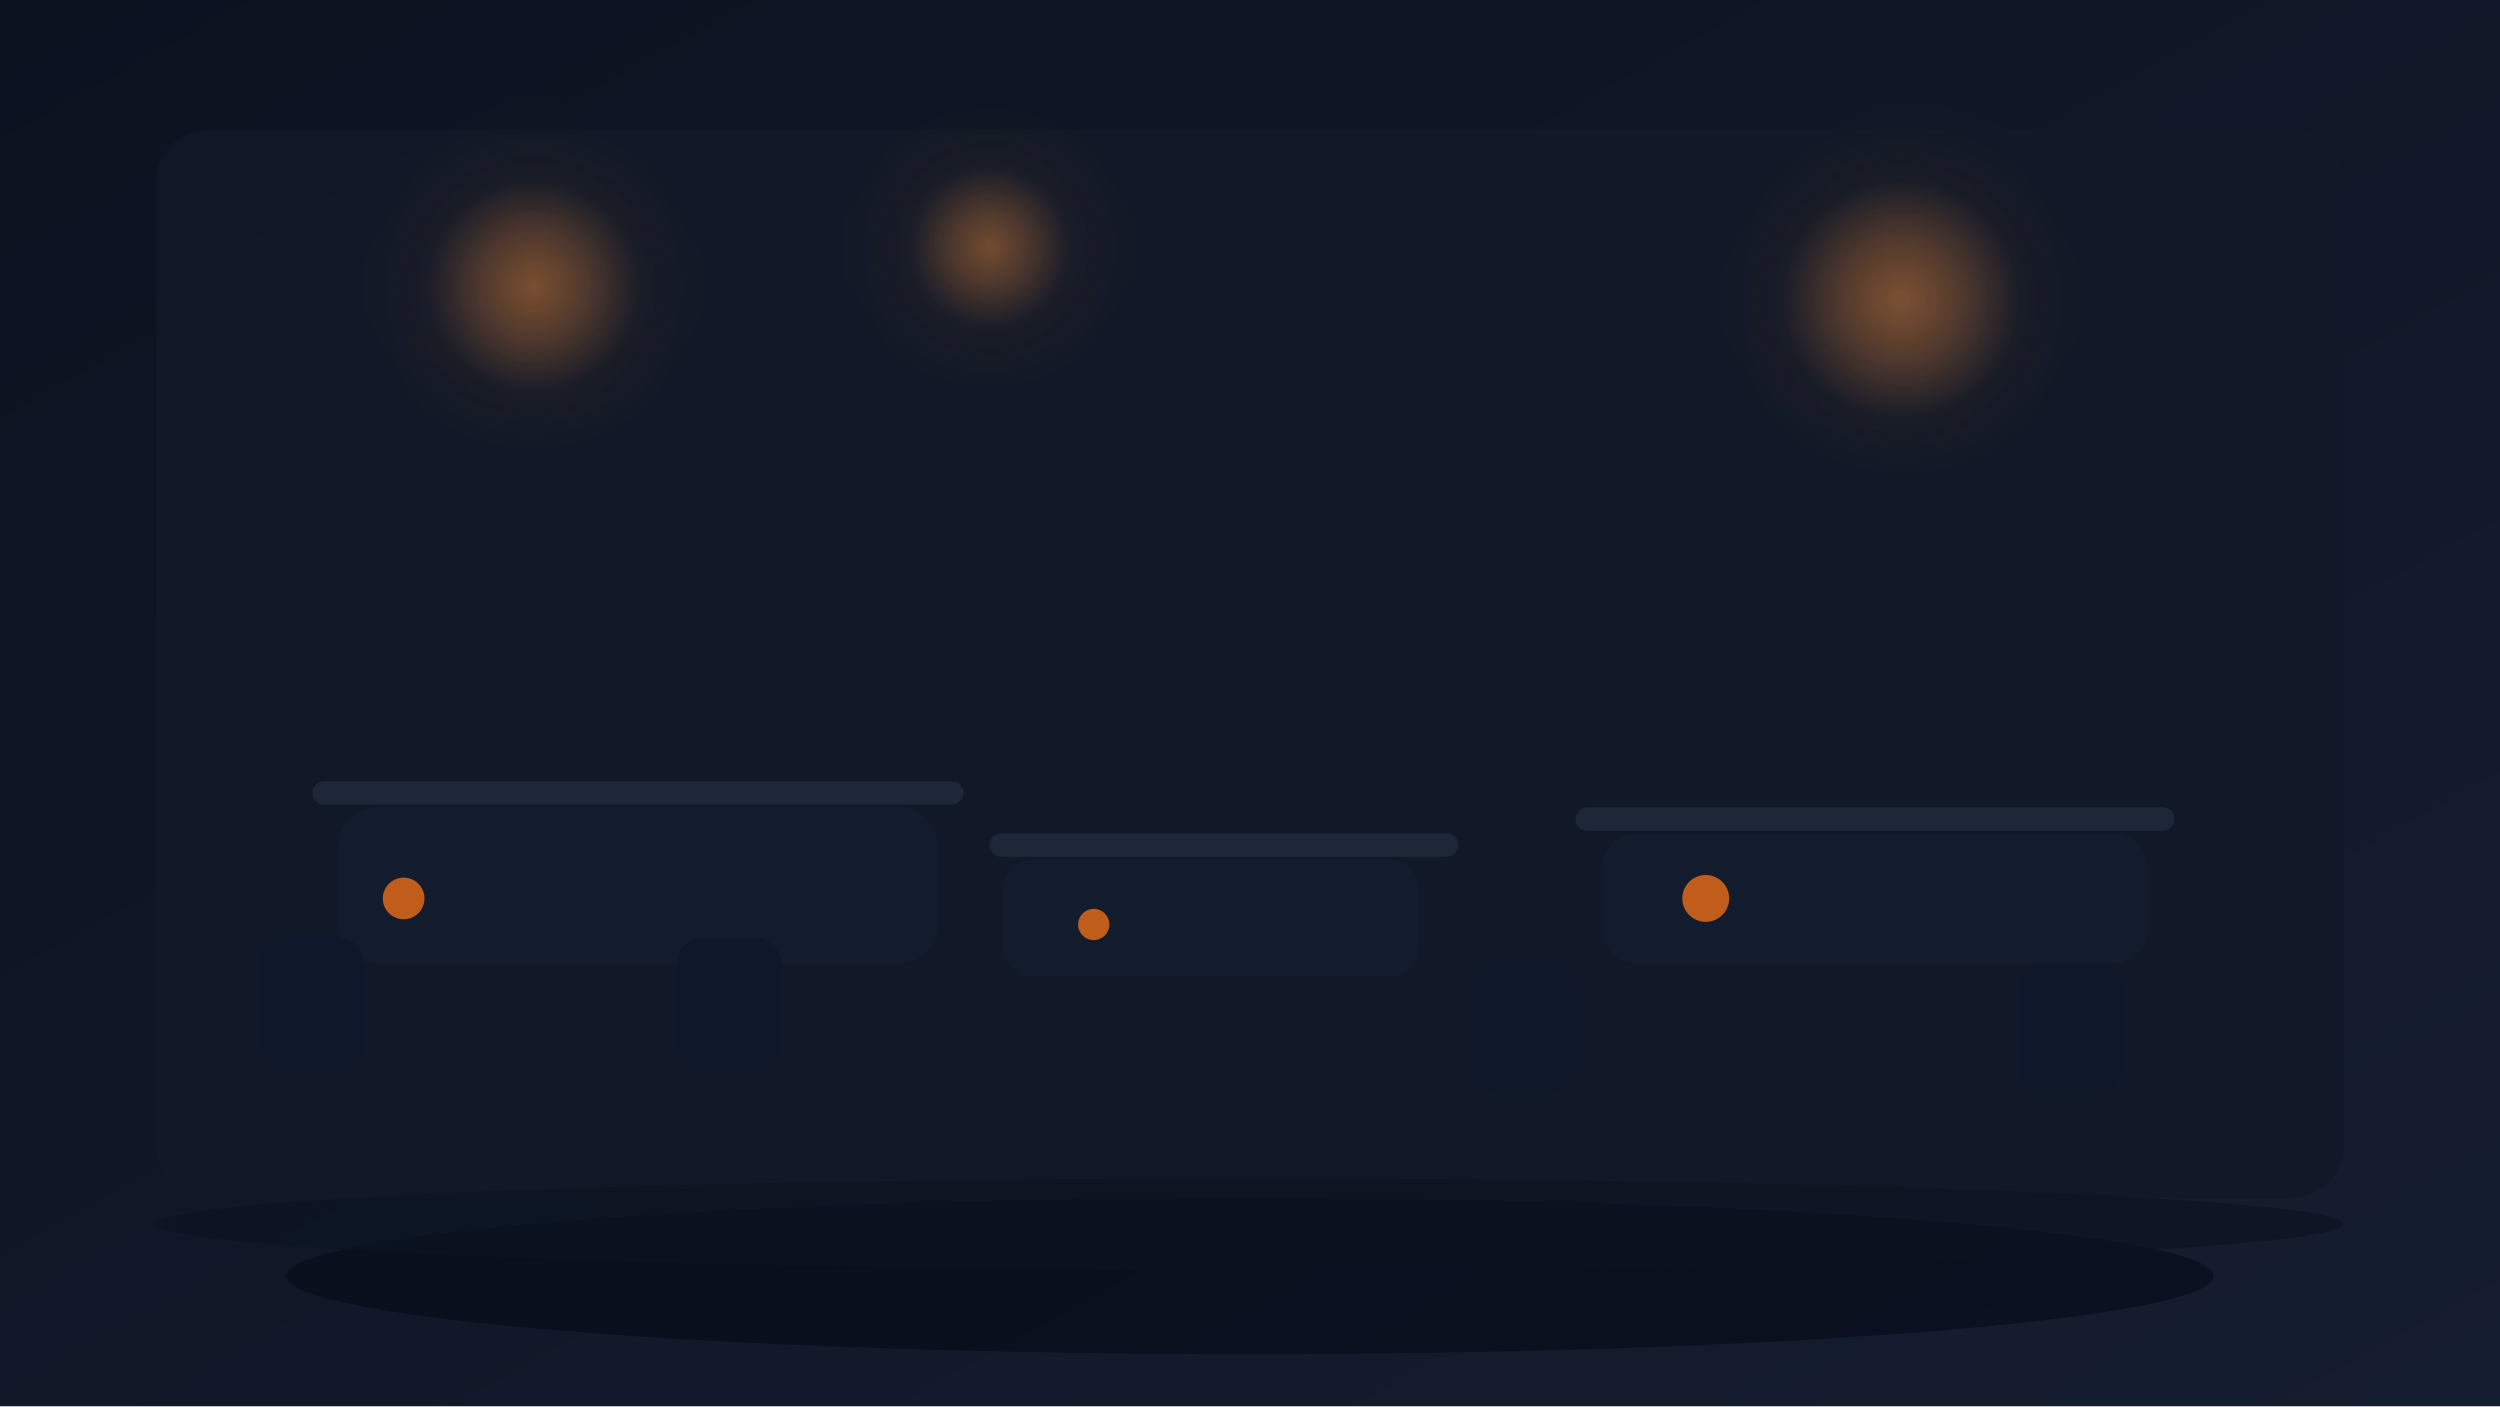
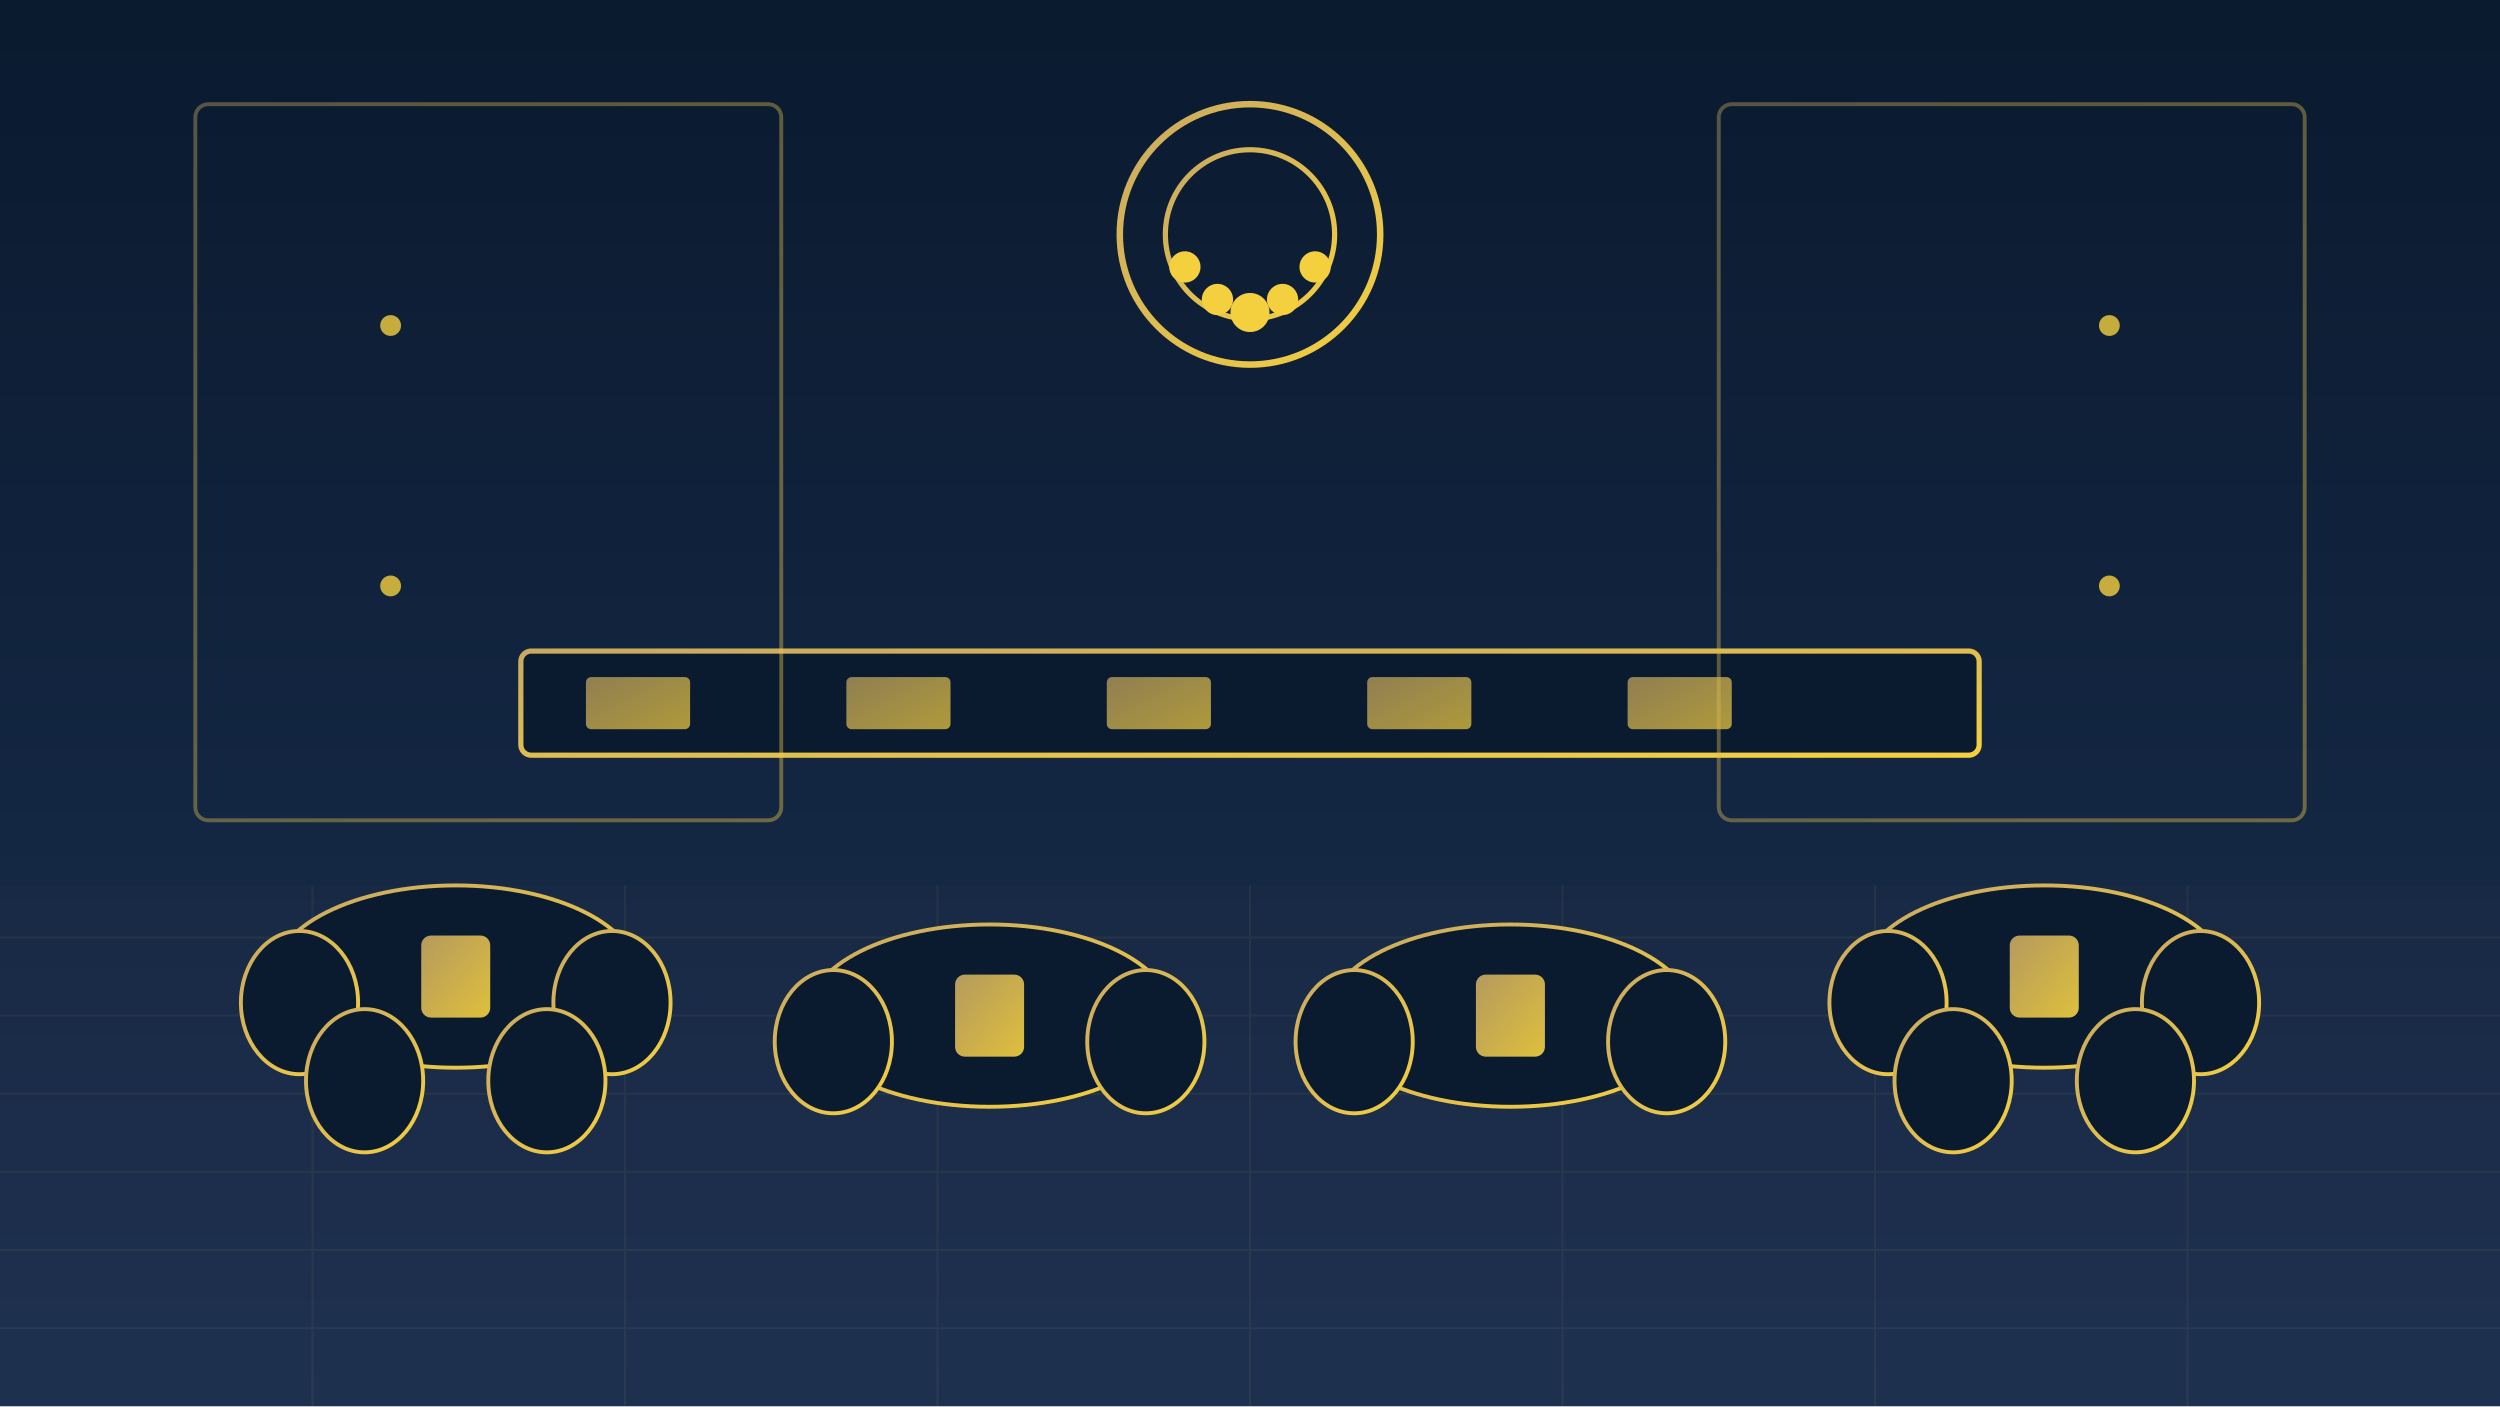
<svg xmlns="http://www.w3.org/2000/svg" width="1920" height="1080" viewBox="0 0 1920 1080" preserveAspectRatio="xMidYMid slice">
  <defs>
-     <linearGradient id="bg" x1="0%" y1="0%" x2="100%" y2="100%">
-       <stop offset="0%" stop-color="#0b1220" />
-       <stop offset="100%" stop-color="#151d30" />
+     <linearGradient id="navyGrad" x1="0" y1="0" x2="0" y2="1">
+       <stop offset="0%" stop-color="#0A1A2F" />
+       <stop offset="100%" stop-color="#1A2F4F" />
    </linearGradient>
-     <radialGradient id="warmLight" cx="50%" cy="50%" r="50%">
-       <stop offset="0%" stop-color="#fb923c" stop-opacity="0.45" />
-       <stop offset="100%" stop-color="#fb923c" stop-opacity="0" />
-     </radialGradient>
-     <filter id="glow" x="-50%" y="-50%" width="200%" height="200%">
-       <feGaussianBlur stdDeviation="40" result="blur" />
-       <feMerge>
-         <feMergeNode in="blur" />
-         <feMergeNode in="SourceGraphic" />
-       </feMerge>
-     </filter>
+     <linearGradient id="goldGrad" x1="0" y1="0" x2="1" y2="1">
+       <stop offset="0%" stop-color="#C9A961" />
+       <stop offset="100%" stop-color="#F4D03F" />
+     </linearGradient>
  </defs>
-   <rect width="1920" height="1080" fill="url(#bg)" />
-   <rect x="120" y="100" width="1680" height="820" rx="40" fill="#111827" opacity="0.92" />
-   <g fill="#131c2d" opacity="0.95">
-     <rect x="260" y="620" width="460" height="120" rx="30" />
-     <rect x="770" y="660" width="320" height="90" rx="24" />
-     <rect x="1230" y="640" width="420" height="100" rx="28" />
+   <rect width="1920" height="1080" fill="url(#navyGrad)" />
+   <g opacity="0.25">
+     <rect x="0" y="680" width="1920" height="400" fill="#C9A961" opacity="0.08" />
+     <g stroke="#C9A961" stroke-width="1.5" opacity="0.3">
+       <path d="M0 720 H1920 M0 780 H1920 M0 840 H1920 M0 900 H1920 M0 960 H1920 M0 1020 H1920" />
+       <path d="M240 680 V1080 M480 680 V1080 M720 680 V1080 M960 680 V1080 M1200 680 V1080 M1440 680 V1080 M1680 680 V1080" />
+     </g>
  </g>
-   <g fill="#1e293b" opacity="0.85">
-     <rect x="240" y="600" width="500" height="18" rx="9" />
-     <rect x="760" y="640" width="360" height="18" rx="9" />
-     <rect x="1210" y="620" width="460" height="18" rx="9" />
+   <g transform="translate(960, 180)">
+     <circle cx="0" cy="0" r="100" fill="none" stroke="url(#goldGrad)" stroke-width="5" />
+     <circle cx="0" cy="0" r="65" fill="none" stroke="url(#goldGrad)" stroke-width="4" />
+     <circle cx="-50" cy="25" r="12" fill="#F4D03F" />
+     <circle cx="50" cy="25" r="12" fill="#F4D03F" />
+     <circle cx="-25" cy="50" r="12" fill="#F4D03F" />
+     <circle cx="25" cy="50" r="12" fill="#F4D03F" />
+     <circle cx="0" cy="60" r="15" fill="#F4D03F" />
  </g>
-   <g fill="#0f172a" opacity="0.88">
-     <rect x="200" y="720" width="80" height="100" rx="20" />
-     <rect x="520" y="720" width="80" height="100" rx="20" />
-     <rect x="1130" y="740" width="80" height="100" rx="20" />
-     <rect x="1550" y="740" width="80" height="100" rx="20" />
+   <g fill="#F4D03F" opacity="0.8">
+     <circle cx="300" cy="250" r="8" />
+     <circle cx="1620" cy="250" r="8" />
+     <circle cx="300" cy="450" r="8" />
+     <circle cx="1620" cy="450" r="8" />
  </g>
-   <g filter="url(#glow)" opacity="0.8">
-     <circle cx="410" cy="220" r="80" fill="url(#warmLight)" />
-     <circle cx="760" cy="190" r="60" fill="url(#warmLight)" />
-     <circle cx="1460" cy="230" r="90" fill="url(#warmLight)" />
+   <g stroke="url(#goldGrad)" stroke-width="3" fill="#0A1A2F">
+     <g transform="translate(350, 750)">
+       <ellipse cx="0" cy="0" rx="140" ry="70" />
+       <rect x="-25" y="-30" width="50" height="60" fill="url(#goldGrad)" opacity="0.9" rx="6" />
+       <ellipse cx="-120" cy="20" rx="45" ry="55" />
+       <ellipse cx="120" cy="20" rx="45" ry="55" />
+       <ellipse cx="-70" cy="80" rx="45" ry="55" />
+       <ellipse cx="70" cy="80" rx="45" ry="55" />
+     </g>
+     <g transform="translate(760, 780)">
+       <ellipse cx="0" cy="0" rx="140" ry="70" />
+       <rect x="-25" y="-30" width="50" height="60" fill="url(#goldGrad)" opacity="0.9" rx="6" />
+       <ellipse cx="-120" cy="20" rx="45" ry="55" />
+       <ellipse cx="120" cy="20" rx="45" ry="55" />
+     </g>
+     <g transform="translate(1160, 780)">
+       <ellipse cx="0" cy="0" rx="140" ry="70" />
+       <rect x="-25" y="-30" width="50" height="60" fill="url(#goldGrad)" opacity="0.9" rx="6" />
+       <ellipse cx="-120" cy="20" rx="45" ry="55" />
+       <ellipse cx="120" cy="20" rx="45" ry="55" />
+     </g>
+     <g transform="translate(1570, 750)">
+       <ellipse cx="0" cy="0" rx="140" ry="70" />
+       <rect x="-25" y="-30" width="50" height="60" fill="url(#goldGrad)" opacity="0.9" rx="6" />
+       <ellipse cx="-120" cy="20" rx="45" ry="55" />
+       <ellipse cx="120" cy="20" rx="45" ry="55" />
+       <ellipse cx="-70" cy="80" rx="45" ry="55" />
+       <ellipse cx="70" cy="80" rx="45" ry="55" />
+     </g>
  </g>
-   <g opacity="0.75" fill="#f97316">
-     <circle cx="310" cy="690" r="16" />
-     <circle cx="840" cy="710" r="12" />
-     <circle cx="1310" cy="690" r="18" />
+   <rect x="400" y="500" width="1120" height="80" fill="#0A1A2F" stroke="url(#goldGrad)" stroke-width="4" rx="8" />
+   <rect x="450" y="520" width="80" height="40" fill="url(#goldGrad)" opacity="0.7" rx="4" />
+   <rect x="650" y="520" width="80" height="40" fill="url(#goldGrad)" opacity="0.7" rx="4" />
+   <rect x="850" y="520" width="80" height="40" fill="url(#goldGrad)" opacity="0.7" rx="4" />
+   <rect x="1050" y="520" width="80" height="40" fill="url(#goldGrad)" opacity="0.7" rx="4" />
+   <rect x="1250" y="520" width="80" height="40" fill="url(#goldGrad)" opacity="0.7" rx="4" />
+   <g stroke="url(#goldGrad)" stroke-width="3" fill="none" opacity="0.4">
+     <rect x="150" y="80" width="450" height="550" rx="10" />
+     <rect x="1320" y="80" width="450" height="550" rx="10" />
  </g>
-   <ellipse cx="960" cy="980" rx="740" ry="60" fill="#040714" opacity="0.55" />
-   <ellipse cx="960" cy="940" rx="840" ry="35" fill="#0a1320" opacity="0.6" />
</svg>
